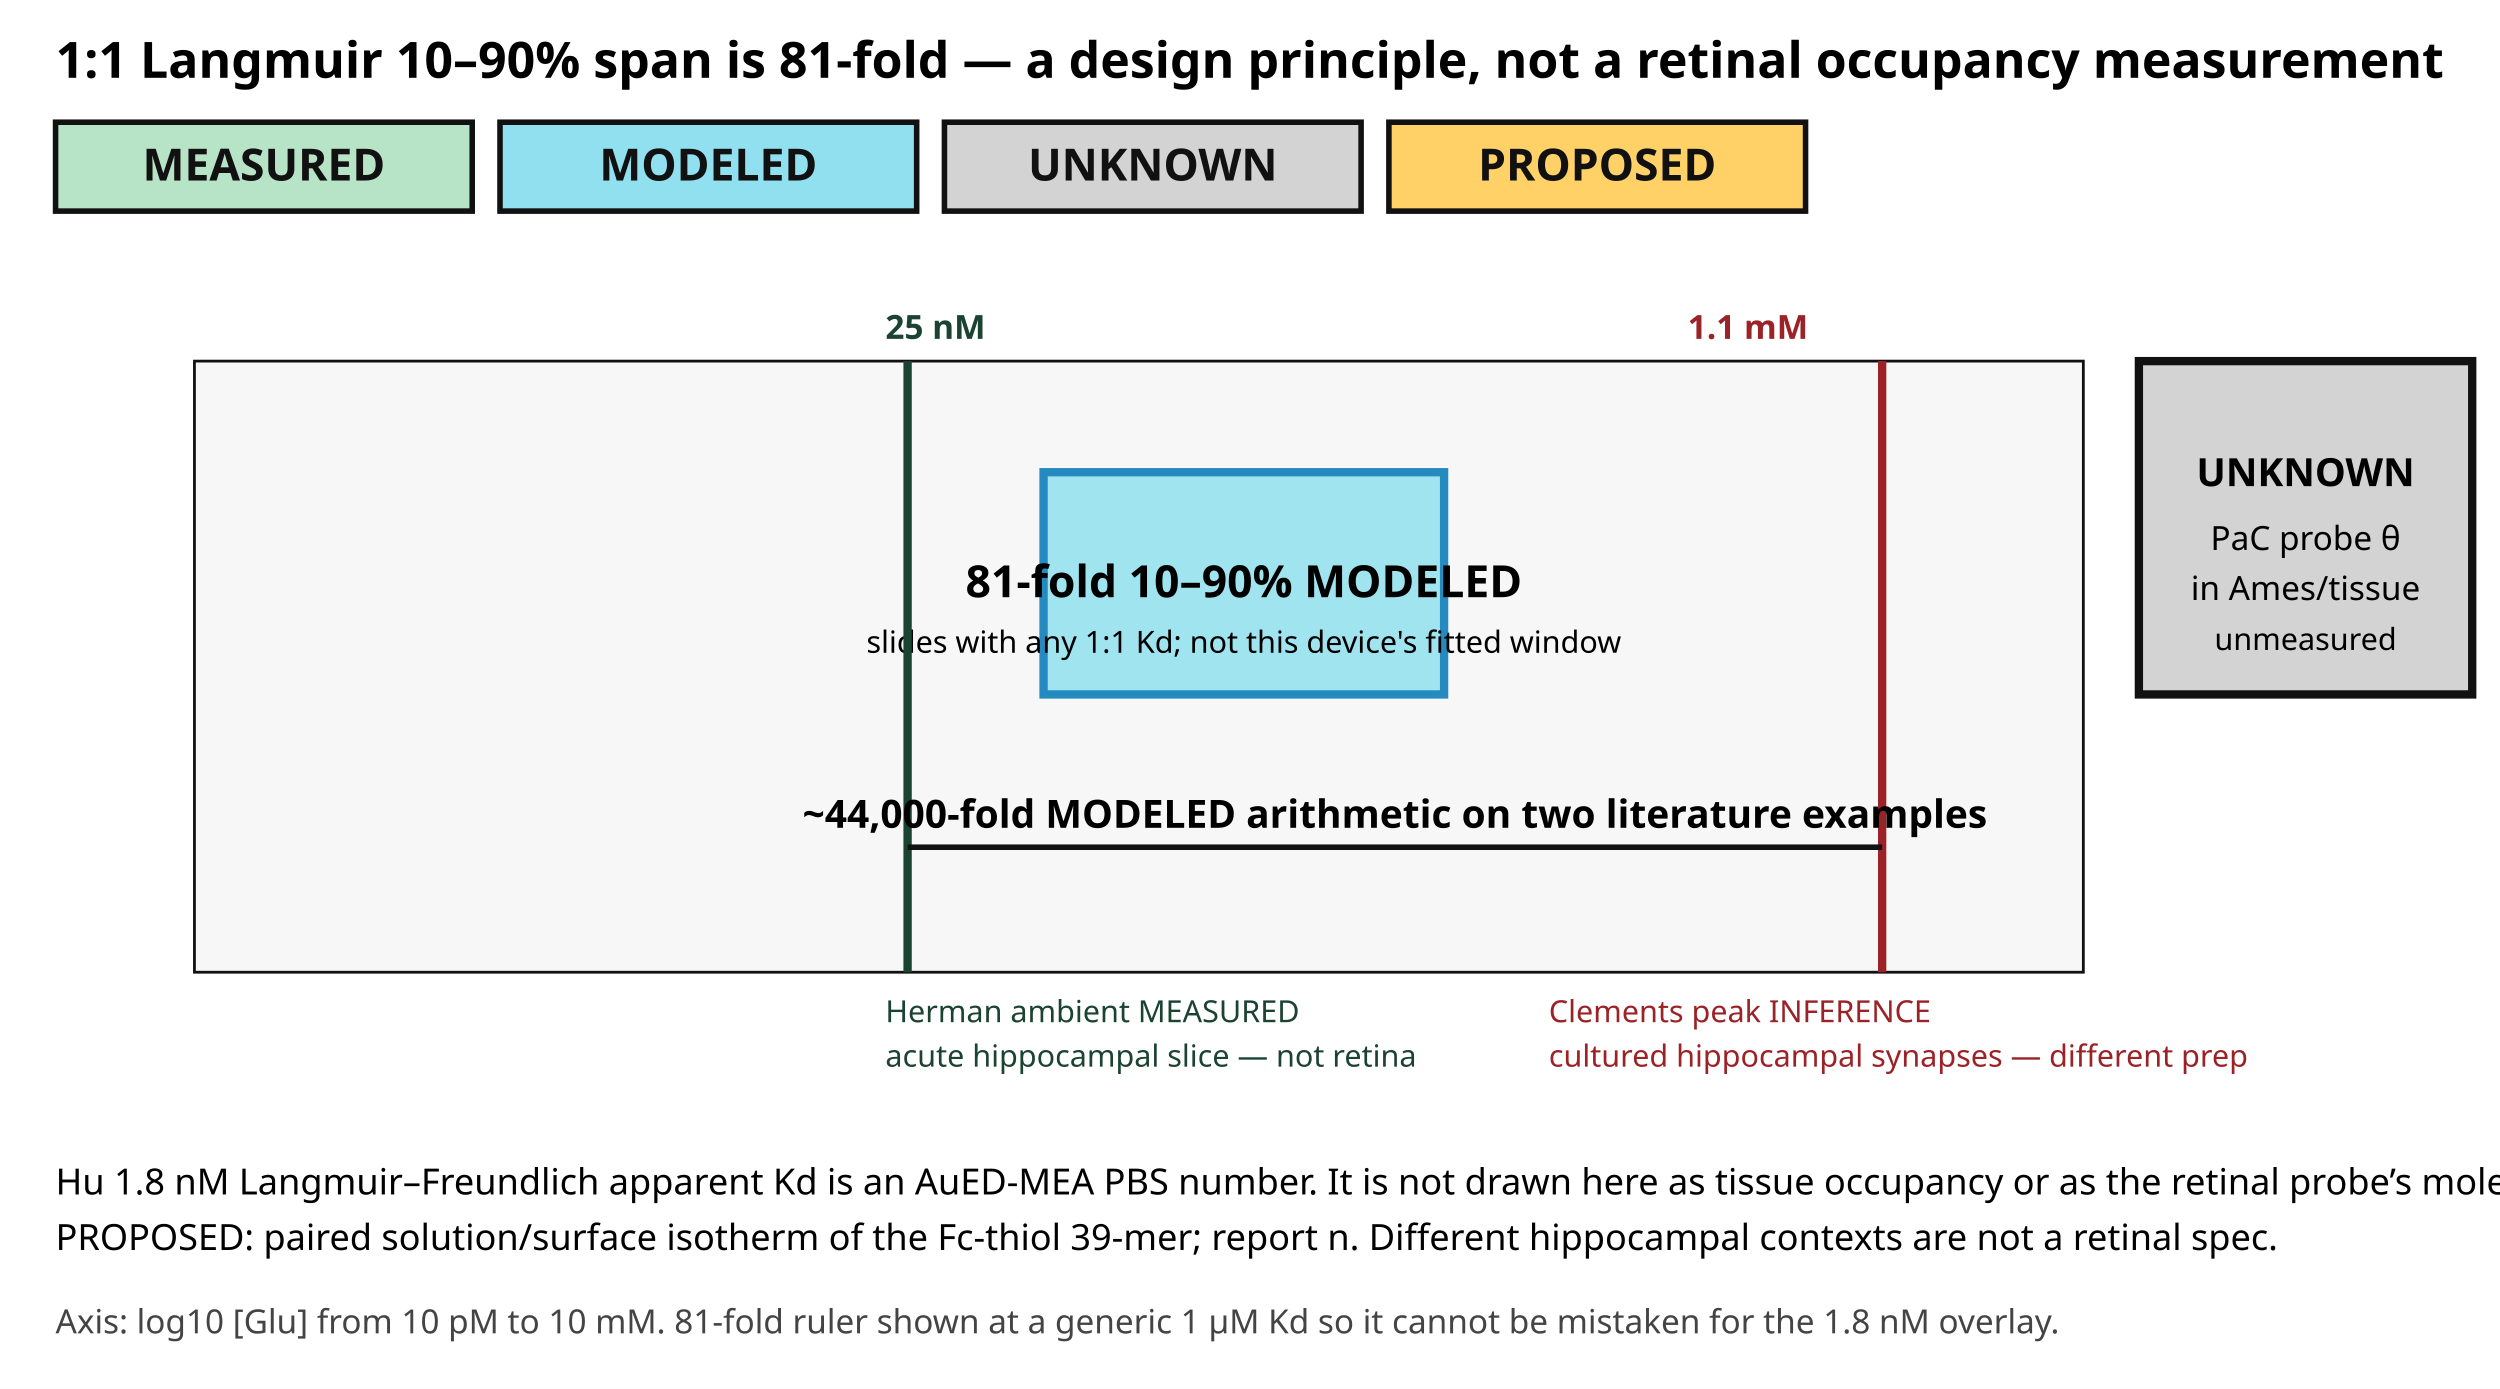
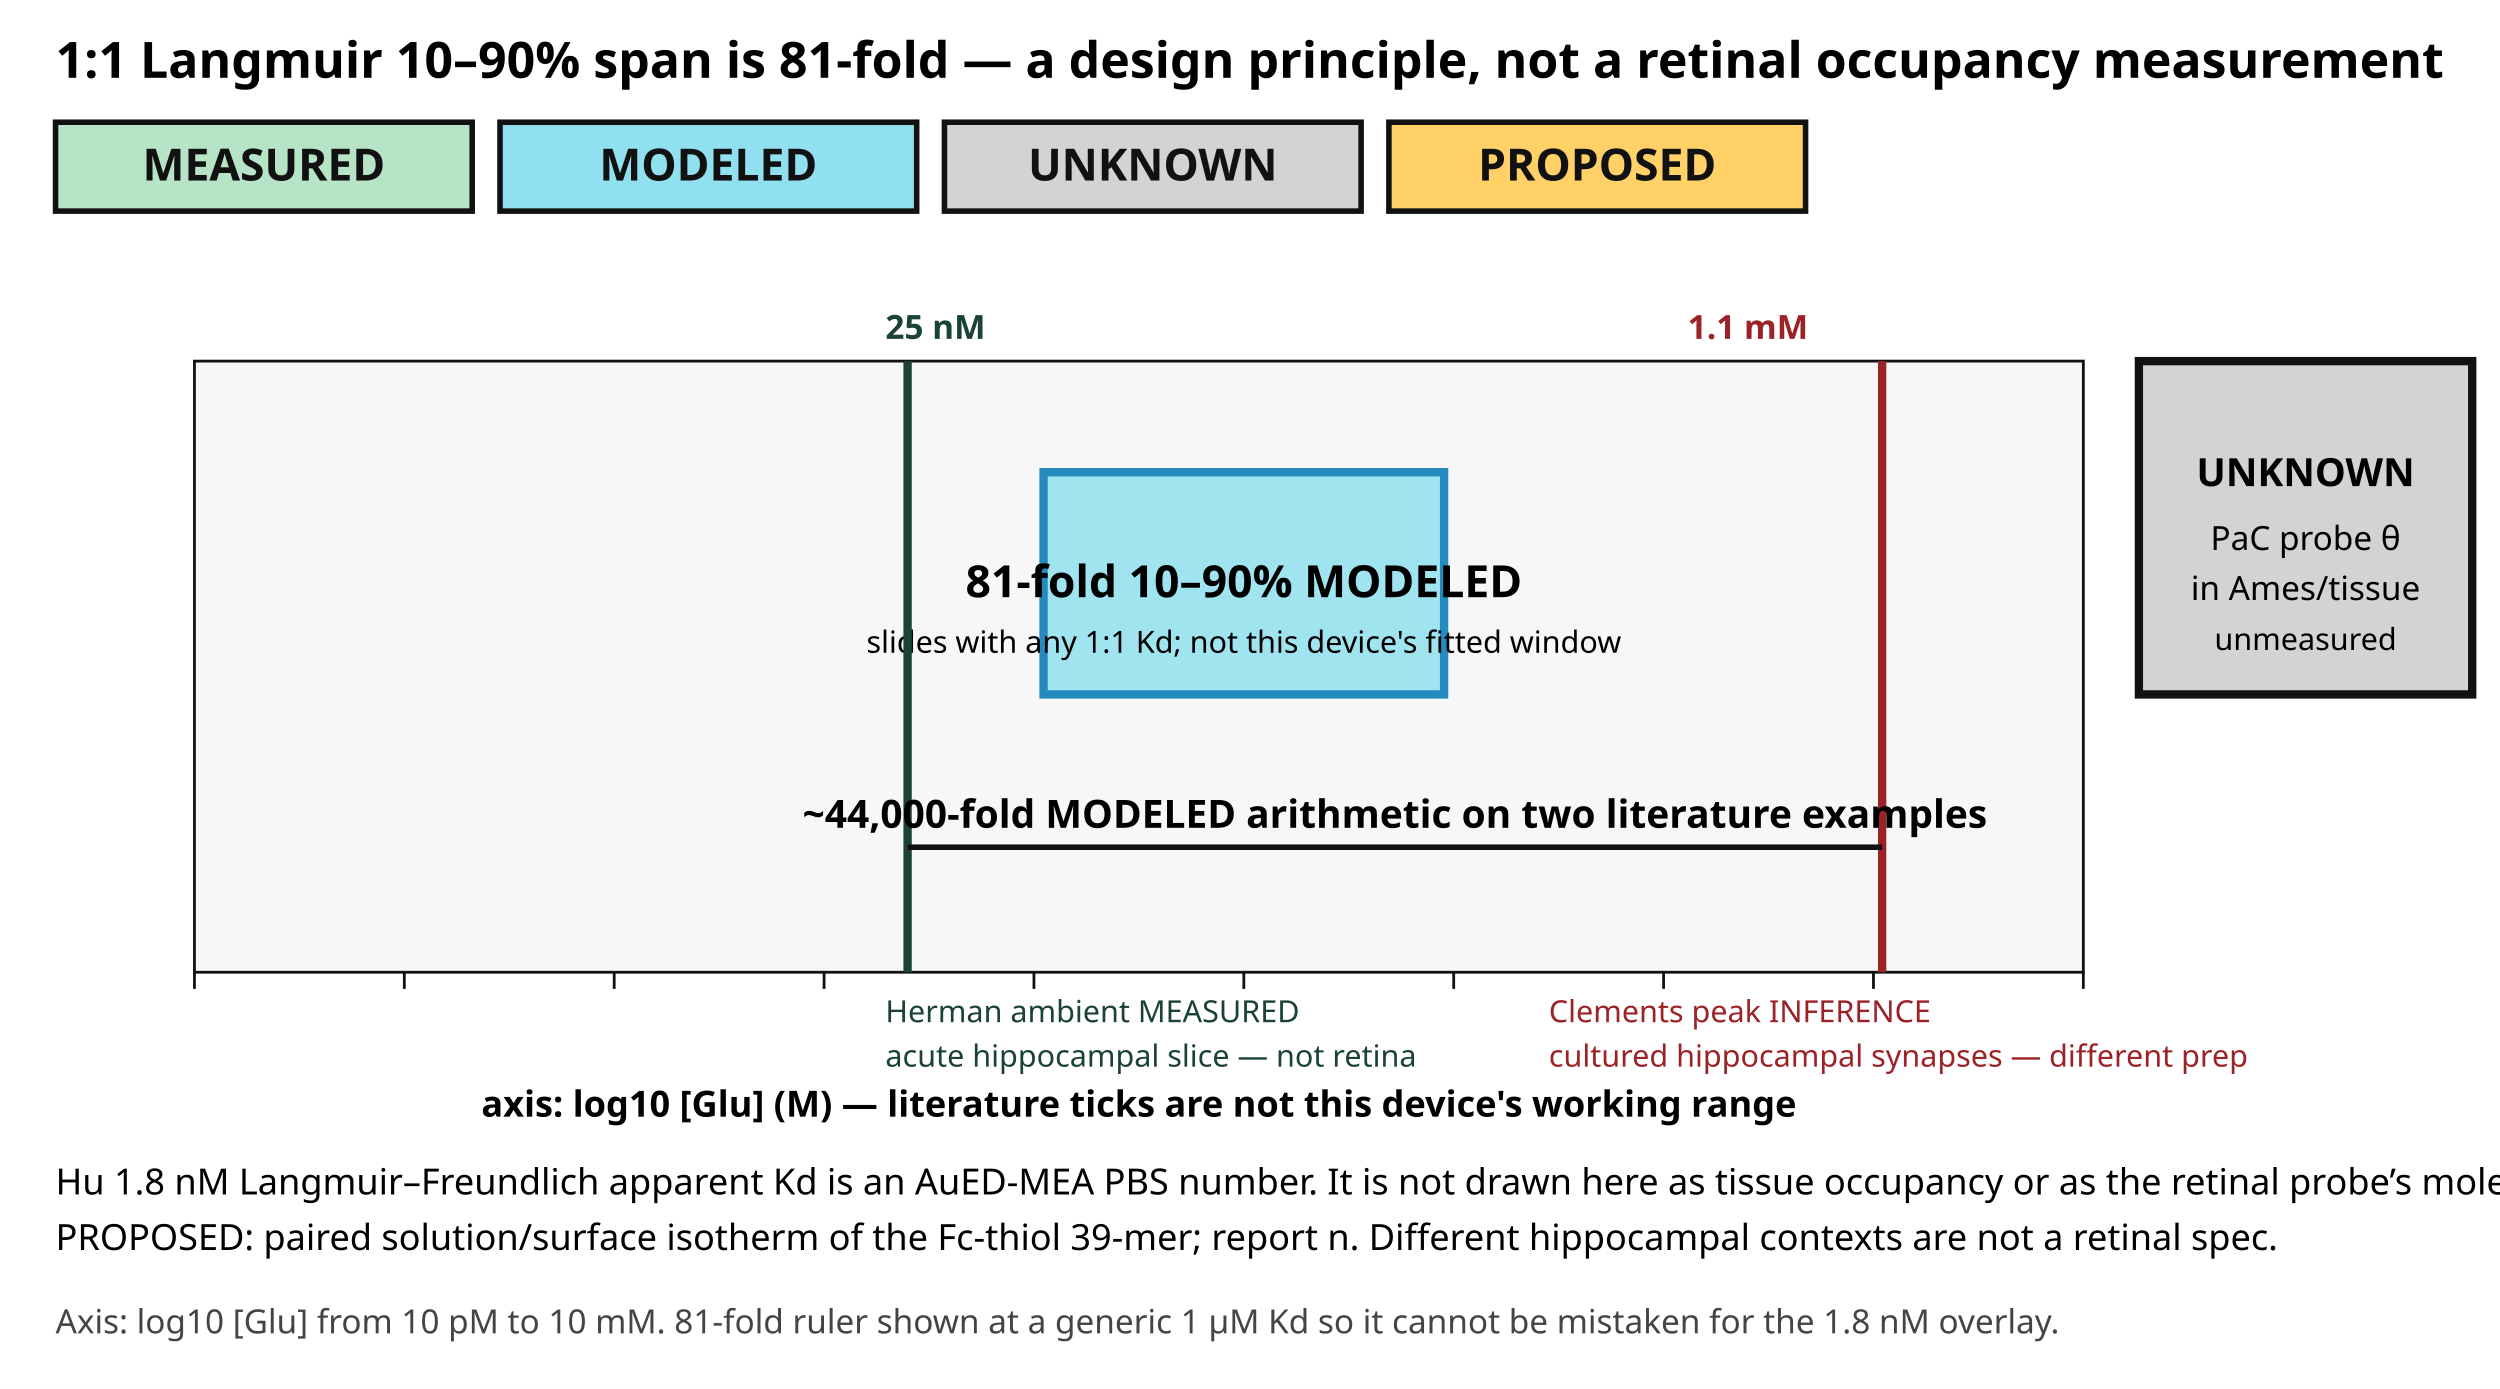
<svg xmlns="http://www.w3.org/2000/svg" width="900" height="500">
  <rect x="0" y="0" width="900" height="500" fill="#fff" />
  <text x="20" y="28" font-size="18" font-family="sans-serif" font-weight="bold">1:1 Langmuir 10–90% span is 81-fold — a design principle, not a retinal occupancy measurement</text>
  <rect x="20" y="44" width="150" height="32" fill="#b7e4c7" stroke="#111" stroke-width="2" />
  <text x="95.0" y="65.0" font-size="16" font-family="sans-serif" font-weight="bold" text-anchor="middle" fill="#111">MEASURED</text>
  <rect x="180" y="44" width="150" height="32" fill="#90e0ef" stroke="#111" stroke-width="2" />
  <text x="255.0" y="65.0" font-size="16" font-family="sans-serif" font-weight="bold" text-anchor="middle" fill="#111">MODELED</text>
  <rect x="340" y="44" width="150" height="32" fill="#d3d3d3" stroke="#111" stroke-width="2" />
  <text x="415.0" y="65.0" font-size="16" font-family="sans-serif" font-weight="bold" text-anchor="middle" fill="#111">UNKNOWN</text>
  <rect x="500" y="44" width="150" height="32" fill="#ffd166" stroke="#111" stroke-width="2" />
  <text x="575.0" y="65.0" font-size="16" font-family="sans-serif" font-weight="bold" text-anchor="middle" fill="#111">PROPOSED</text>
  <rect x="70" y="130" width="680" height="220" fill="#f7f7f7" stroke="#111" />
+   <text x="410.0" y="402" font-size="13" font-family="sans-serif" font-weight="bold" text-anchor="middle">axis: log10 [Glu] (M) — literature ticks are not this device's working range</text>
+   <line x1="70.0" y1="350" x2="70.0" y2="356" stroke="#111" stroke-width="1" />
+   <line x1="145.556" y1="350" x2="145.556" y2="356" stroke="#111" stroke-width="1" />
+   <line x1="221.111" y1="350" x2="221.111" y2="356" stroke="#111" stroke-width="1" />
+   <line x1="296.667" y1="350" x2="296.667" y2="356" stroke="#111" stroke-width="1" />
+   <line x1="372.222" y1="350" x2="372.222" y2="356" stroke="#111" stroke-width="1" />
+   <line x1="447.778" y1="350" x2="447.778" y2="356" stroke="#111" stroke-width="1" />
+   <line x1="523.333" y1="350" x2="523.333" y2="356" stroke="#111" stroke-width="1" />
+   <line x1="598.889" y1="350" x2="598.889" y2="356" stroke="#111" stroke-width="1" />
+   <line x1="674.444" y1="350" x2="674.444" y2="356" stroke="#111" stroke-width="1" />
+   <line x1="750.0" y1="350" x2="750.0" y2="356" stroke="#111" stroke-width="1" />
  <rect x="375.679" y="170" width="144.197" height="80" fill="#90e0ef" stroke="#0077b6" stroke-width="3" opacity="0.85" />
  <text x="447.778" y="215" font-size="16" font-family="sans-serif" font-weight="bold" text-anchor="middle">81-fold 10–90%  MODELED</text>
  <text x="447.778" y="235" font-size="11" font-family="sans-serif" text-anchor="middle">slides with any 1:1 Kd; not this device's fitted window</text>
  <line x1="326.733" y1="130" x2="326.733" y2="350" stroke="#1b4332" stroke-width="3" />
  <line x1="677.572" y1="130" x2="677.572" y2="350" stroke="#9b2226" stroke-width="3" />
  <text x="318.733" y="122" font-size="12" font-family="sans-serif" font-weight="bold" fill="#1b4332">25 nM</text>
  <text x="318.733" y="368" font-size="11" font-family="sans-serif" fill="#1b4332">Herman ambient  MEASURED</text>
  <text x="318.733" y="384" font-size="11" font-family="sans-serif" fill="#1b4332">acute hippocampal slice — not retina</text>
  <text x="607.572" y="122" font-size="12" font-family="sans-serif" font-weight="bold" fill="#9b2226">1.1 mM</text>
  <text x="557.572" y="368" font-size="11" font-family="sans-serif" fill="#9b2226">Clements peak  INFERENCE</text>
  <text x="557.572" y="384" font-size="11" font-family="sans-serif" fill="#9b2226">cultured hippocampal synapses — different prep</text>
  <line x1="326.733" y1="305" x2="677.572" y2="305" stroke="#111" stroke-width="2" />
  <text x="502.153" y="298" font-size="14" font-family="sans-serif" font-weight="bold" text-anchor="middle">~44,000-fold  MODELED arithmetic on two literature examples</text>
  <rect x="770" y="130" width="120" height="120" fill="#d3d3d3" stroke="#111" stroke-width="3" />
  <text x="830" y="175" font-size="14" font-family="sans-serif" font-weight="bold" text-anchor="middle">UNKNOWN</text>
  <text x="830" y="198" font-size="12" font-family="sans-serif" text-anchor="middle">PaC probe θ</text>
  <text x="830" y="216" font-size="12" font-family="sans-serif" text-anchor="middle">in Ames/tissue</text>
  <text x="830" y="234" font-size="11" font-family="sans-serif" text-anchor="middle">unmeasured</text>
  <text x="20" y="430" font-size="13" font-family="sans-serif">Hu 1.8 nM Langmuir–Freundlich apparent Kd is an AuED-MEA PBS number. It is not drawn here as tissue occupancy or as the retinal probe’s molecular Kd.</text>
  <text x="20" y="450" font-size="13" font-family="sans-serif">PROPOSED: paired solution/surface isotherm of the Fc-thiol 39-mer; report n. Different hippocampal contexts are not a retinal spec.</text>
  <text x="20" y="480" font-size="12" font-family="sans-serif" fill="#444">Axis: log10 [Glu] from 10 pM to 10 mM. 81-fold ruler shown at a generic 1 µM Kd so it cannot be mistaken for the 1.8 nM overlay.</text>
</svg>
